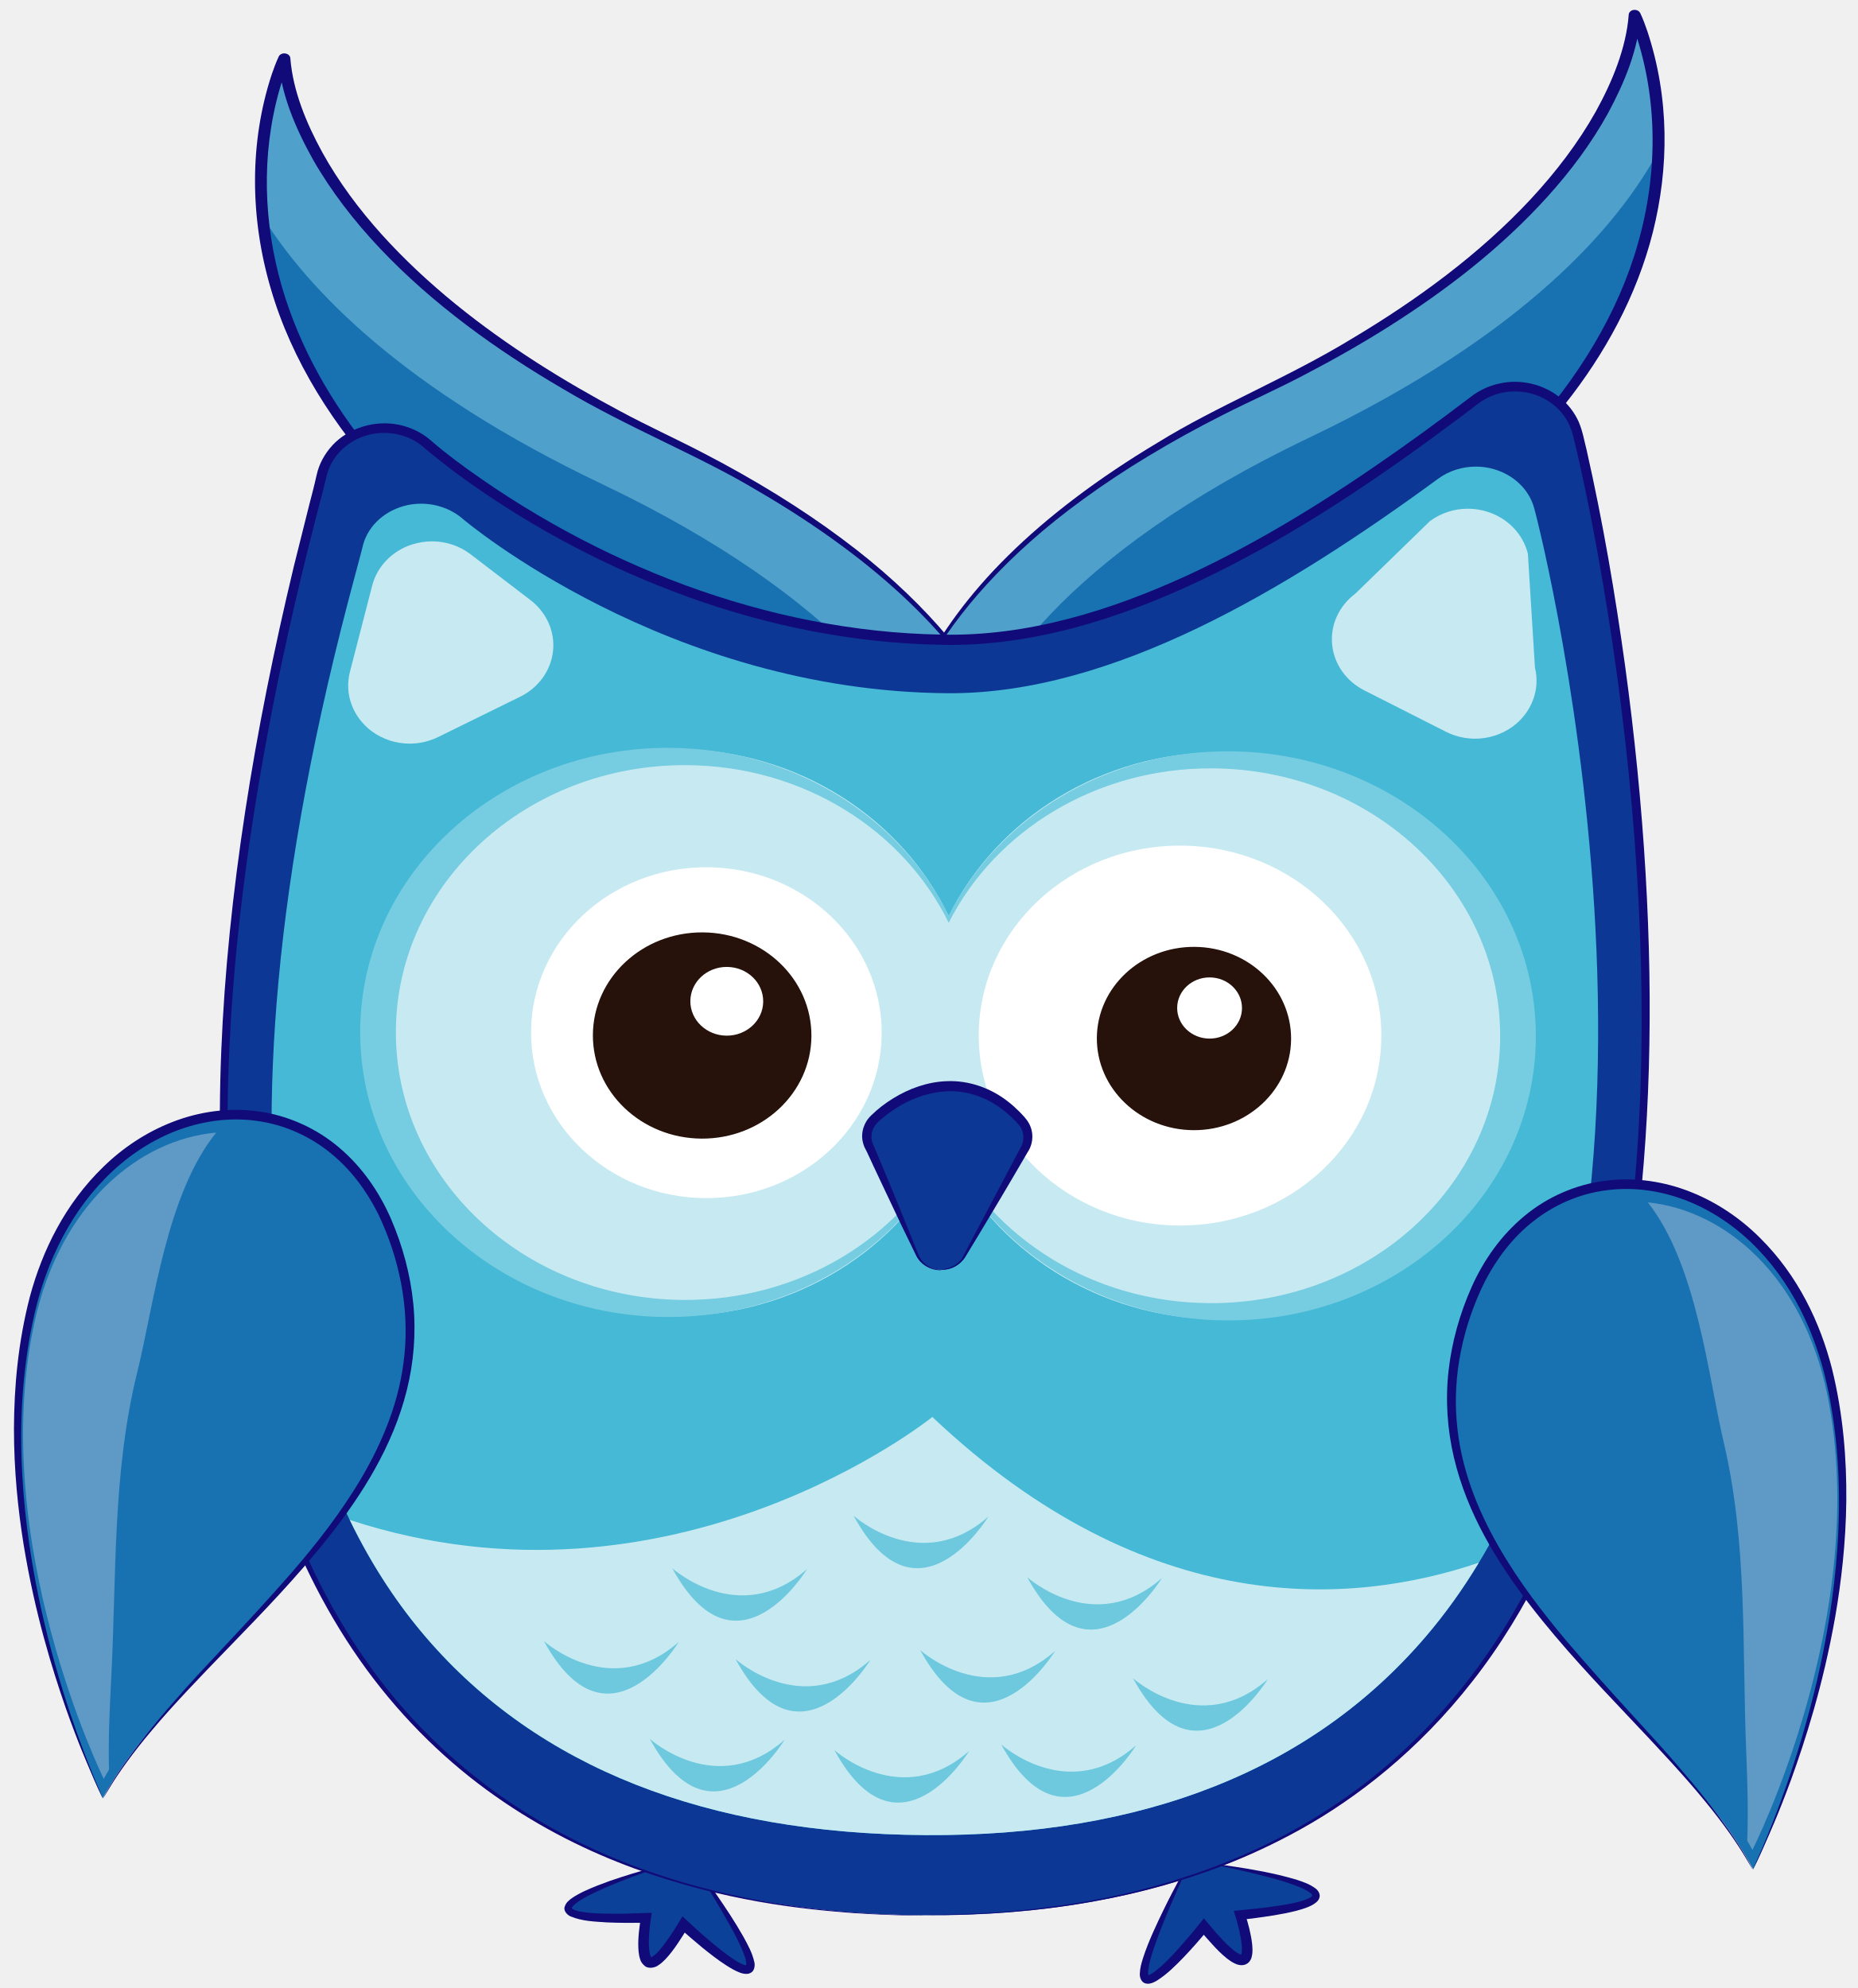
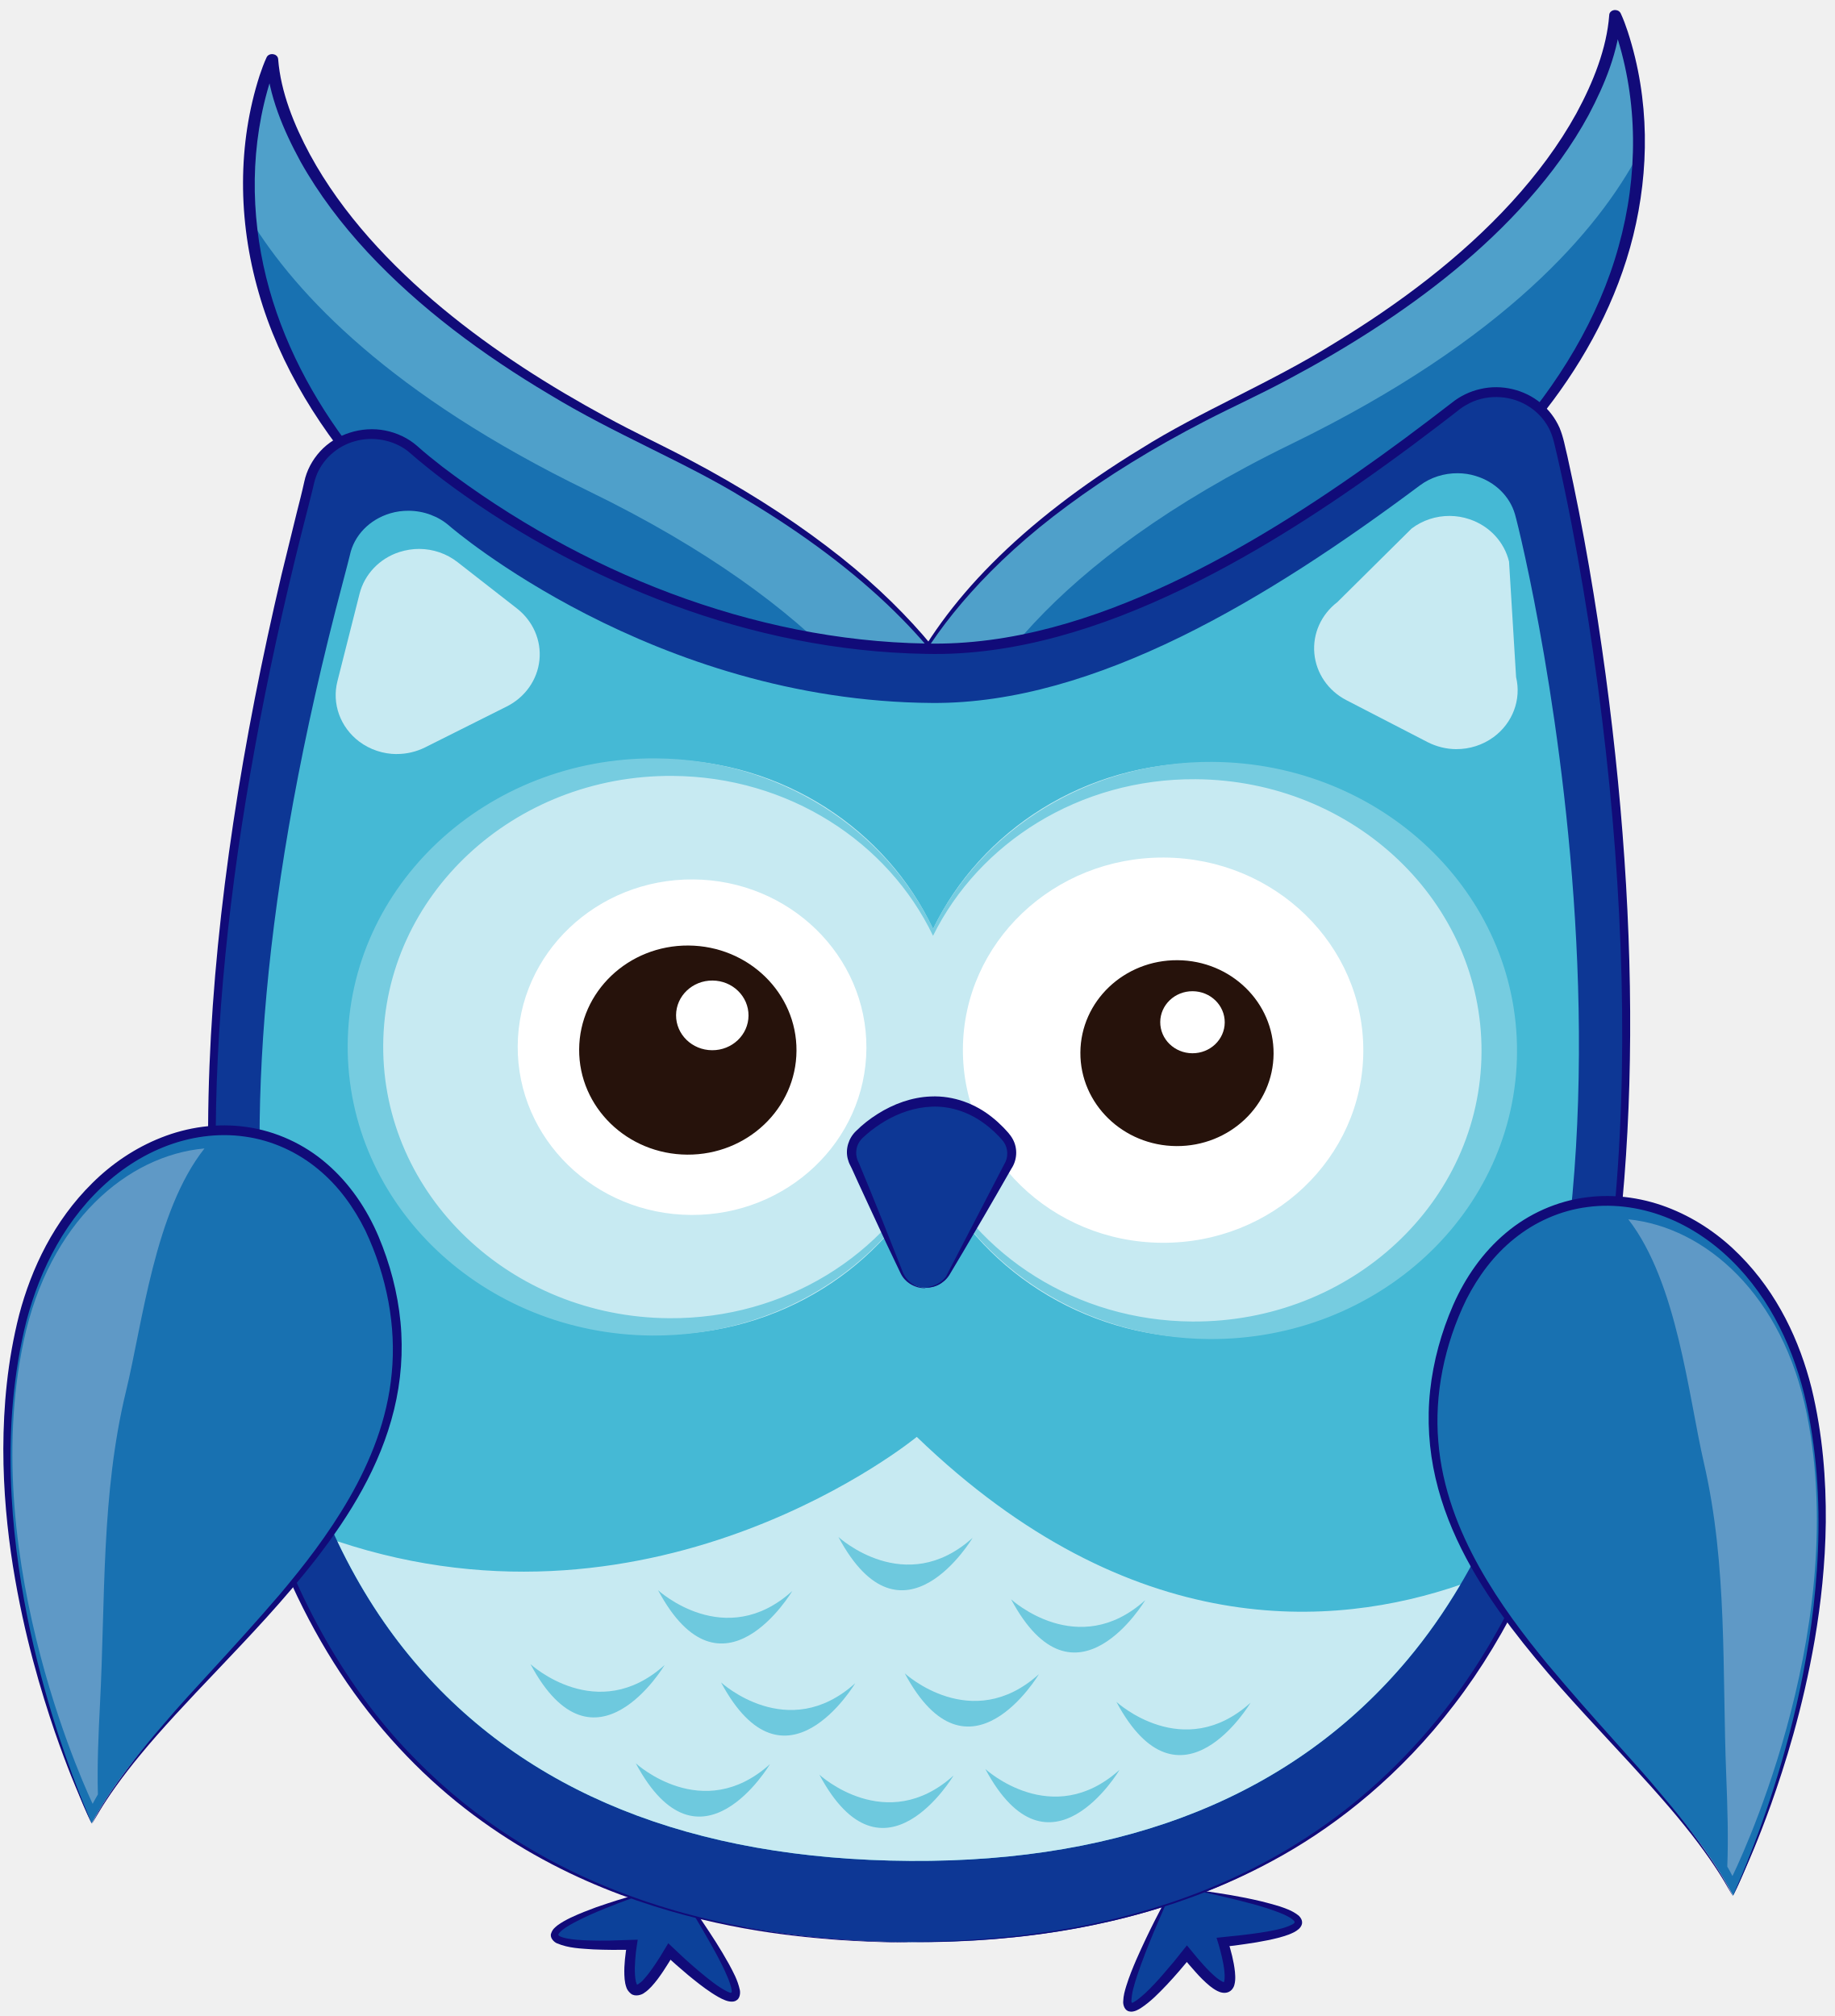
- <svg xmlns="http://www.w3.org/2000/svg" fill="none" height="137" viewBox="0 0 128 137" width="128">
-   <path d="m61.671 53.606s-1.329-13.904 24.77-26.369c26.099-12.465 26.183-26.195 26.183-26.195s15.896 32.492-50.953 52.564z" fill="#4fa0ca" />
-   <path d="m90.21 30.158c-17.114 8.17-22.437 16.956-24.075 22.047 40.357-13.192 47.801-31.037 48.126-41.789-2.783 5.147-9.203 12.648-24.052 19.742z" fill="#1871b1" />
-   <path d="m67.361 51.801c-3.017 1-4.769 1.518-5.414 1.704-.645.186-.184.03 1.19-.403 2.724-.899 9.144-2.897 17.129-6.449 3.984-1.784 8.339-3.976 12.663-6.697 4.316-2.721 8.594-6.003 12.172-9.913 3.579-3.894 6.401-8.456 7.76-13.304 1.376-4.824 1.34-9.901-.163-14.402-.14-.396-.288-.799-.461-1.163l.804-.129c-.191 2.446-1.125 4.659-2.25 6.753-1.15 2.085-2.592 4.011-4.184 5.77-3.192 3.534-6.974 6.432-10.82 8.872-1.923 1.22-3.87 2.321-5.809 3.336-1.93 1.022-3.893 1.887-5.705 2.808-3.642 1.841-6.857 3.795-9.579 5.776-5.486 3.962-8.866 8.086-10.591 11.162-1.742 3.092-2.047 5.048-2.097 5.119-.421 1.845-.335 2.809-.344 2.943.007.142-.105-.53.07-1.863.184-1.325.673-3.328 1.883-5.681 1.194-2.353 3.109-5.058 5.836-7.741 2.718-2.692 6.223-5.354 10.32-7.801 4.064-2.518 8.944-4.454 13.386-7.166 4.483-2.673 8.794-5.836 12.297-9.597 1.743-1.876 3.286-3.896 4.487-6.036 1.175-2.125 2.101-4.424 2.274-6.673v-.024c.018-.189.211-.338.437-.321.167.009.3.097.358.223.198.42.346.823.486 1.235 1.544 4.652 1.49 9.452.384 13.859-1.114 4.415-3.33 8.42-6.053 11.854-2.723 3.442-5.928 6.327-9.171 8.771-3.252 2.443-6.543 4.452-9.657 6.131-6.236 3.365-11.702 5.495-15.509 6.917-3.823 1.414-6.027 2.095-6.128 2.134z" fill="#110b79" />
-   <path d="m70.809 56.599s1.256-13.904-24.908-26.372c-26.173-12.469-26.323-26.199-26.323-26.199s-15.715 32.496 51.231 52.572z" fill="#4fa0ca" />
-   <path d="m70.809 56.599s1.256-13.904-24.908-26.372c-26.173-12.469-26.323-26.199-26.323-26.199s-15.715 32.496 51.231 52.572z" fill="#4fa0ca" />
-   <path d="m18.098 14.953c1.047 10.776 9.569 27.416 47.385 39.963-1.842-5.151-7.395-13.641-24.009-21.559-13.645-6.502-20.212-13.34-23.376-18.405z" fill="#1871b1" />
-   <path d="m65.116 54.795c3.022 1.005 4.775 1.529 5.41 1.73.634.201.159.072-1.228-.331-2.764-.838-9.235-2.756-17.31-6.24-4.029-1.754-8.45-3.912-12.841-6.631-4.383-2.711-8.763-5.991-12.445-9.937-3.682-3.923-6.614-8.559-8.048-13.503-1.45-4.928-1.461-10.107.065-14.748.145-.418.289-.819.484-1.237.085-.181.32-.266.536-.194.159.048.25.167.266.302l-0.0.024c.179 2.228 1.094 4.452 2.202 6.472 1.125 2.036 2.536 3.924 4.098 5.662 3.141 3.477 6.862 6.366 10.653 8.805 1.9 1.22 3.825 2.329 5.743 3.351 1.909 1.03 3.853 1.911 5.679 2.861 3.652 1.886 6.869 3.887 9.592 5.917 5.479 4.052 8.825 8.257 10.504 11.378 1.696 3.137 1.96 5.097 2.01 5.168.432 1.85.334 2.805.325 2.939-.026.142.053-.529-.173-1.849-.226-1.312-.766-3.289-2.023-5.61-1.24-2.321-3.199-4.97-5.951-7.608-2.744-2.638-6.267-5.249-10.376-7.643-4.059-2.457-8.957-4.358-13.508-7.078-4.568-2.665-8.973-5.85-12.58-9.654-1.795-1.898-3.389-3.961-4.638-6.147-1.224-2.202-2.198-4.49-2.4-6.955l.802.131c-.17.362-.323.772-.45 1.166-1.475 4.507-1.42 9.221-.334 13.531 1.095 4.325 3.254 8.271 5.918 11.666 2.673 3.403 5.817 6.289 9.014 8.74 3.205 2.451 6.455 4.484 9.531 6.201 6.169 3.425 11.593 5.629 15.373 7.113 3.797 1.444 5.993 2.168 6.101 2.208z" fill="#110b79" />
-   <path d="m46.243 128.368s-14.765 4.261-1.746 3.819c0 0-1.111 6.625 2.599.45 0 0 9.815 9.148.769-3.99z" fill="#0c419a" />
-   <path d="m47.502 128.582c-1.93-.335-1.52-.309.435-.029.456.619.921 1.261 1.493 2.102.564.824 1.194 1.76 1.79 2.814.289.538.604 1.069.759 1.773.041.189.013.568-.238.701-.227.164-.636.051-.769-.005-.359-.136-.65-.32-.942-.503-.583-.375-1.116-.796-1.649-1.226l-.782-.66-.383-.334c-.067-.063-.025-.024-.042-.032.101-.157-.262.433-.49.763-.253.37-.515.731-.835 1.069-.143.141-.286.29-.488.415-.143.126-.629.296-.929.058-.316-.263-.332-.492-.389-.689-.041-.198-.056-.388-.063-.577-.015-.371.004-.719.04-1.074l.062-.513c.017-.118.017-.102.017-.11l.008-.016h-.025-.008-.075l-.176-.001-.677.003c-.452-.002-.887-.013-1.321-.031-.87-.061-1.689-.074-2.507-.411-.192-.072-.516-.366-.414-.665.102-.308.27-.409.422-.542.311-.228.63-.391.94-.54.621-.288 1.208-.505 1.744-.699 2.154-.737 3.486-1.045 3.52-1.069 1.55-.448.452-.107-1.945.778-.595.225-1.274.49-2.004.809-.361.164-.738.335-1.107.53-.361.195-.764.422-1.0.689-.11.133-.068.149-.001.205.125.08.35.136.568.177.443.082.928.109 1.421.127.493.019.995.014 1.497.01l1.949-.06-.078.505-.052.387-.045.505c-.027.339-.038.679-.015 1.002.007.158.032.316.064.459.016.063.041.126.066.174.025.047.017.024.017.031-.101.063.26-.124.454-.36.286-.306.539-.652.784-1.006l.354-.534.566-.921.798.739.466.422c.316.278.624.54.932.795.616.501 1.24 1.002 1.866 1.314.075.032.158.072.217.088.033.008.042.016.067.008.05-.023.059-.031.051-.149-.04-.293-.164-.617-.287-.91-.256-.602-.553-1.156-.835-1.671-1.15-2.052-2.078-3.487-2.434-4.073z" fill="#110b79" />
-   <path d="m83.138 128.421s15.261 2.232 2.312 3.543c0 0 2.111 6.408-2.506.798 0 0-8.328 10.371-1.373-3.846z" fill="#0c419a" />
-   <path d="m81.931 128.807c1.903-.604 1.391-.394-.269.196-.492 1.134-1.416 3.078-2.174 5.284-.179.552-.375 1.159-.387 1.696.008.11.008.094.041.118.05.001.008.016.168-.07.243-.14.487-.352.731-.564.471-.431.926-.918 1.355-1.413l.649-.746.902-1.107c.698.833.831.992 1.155 1.341.291.317.599.619.906.866.133.103.275.199.392.255.159.064.1.032.108.04-.009.04.051-.11.052-.252.009-.15.002-.308-.014-.466-.032-.324-.096-.656-.17-.972l-.122-.483-.106-.379-.148-.467 1.749-.179c.435-.052.871-.105 1.281-.166.812-.129 1.658-.266 2.237-.57.235-.133.169-.212-.14-.427-.275-.168-.6-.304-.909-.417-.618-.232-1.219-.402-1.762-.547-2.196-.574-3.542-.819-3.583-.835-1.605-.239-.451-.177 2.106.242.635.106 1.362.245 2.155.431.393.097.802.202 1.228.331.417.145.852.274 1.284.6.1.072.249.239.273.428.032.182-.069.379-.212.504-.235.204-.479.297-.713.391-.478.171-.964.286-1.466.386-.494.099-1.005.183-1.507.251l-.77.106-.335.037-.025.008.008.016.008.016.033.11.139.522c.082.348.155.704.194 1.075.016.19.031.372.013.585-.009.102-.026.213-.061.331s-.136.299-.278.393c-.143.102-.327.14-.511.115-.175-.025-.284-.073-.384-.121-.208-.103-.358-.215-.517-.334-.383-.311-.707-.636-1.006-.97l-.449-.5-.108-.127c-.042-.047-.017-.016-.025-.032v-.007l-.008.007c-.008.008.017-.015-.025.024l-.101.118-.413.479c-.278.314-.556.62-.842.918-.572.589-1.119 1.146-1.825 1.6-.092.055-.176.102-.302.156-.142.054-.319.101-.469.06-.334-.049-.449-.452-.431-.673.011-.403.113-.734.216-1.065.205-.646.451-1.229.688-1.772.967-2.158 1.795-3.621 2.126-4.251z" fill="#110b79" />
-   <path d="m63.715 131.988c-16.235-.099-28.643-5.204-36.88-15.179-9.192-11.141-17.557-34.397-5.196-81.962.231-.899.437-1.671.497-1.955.31-1.498 1.455-2.723 2.997-3.179.453-.131.913-.2 1.365-.197 1.113.007 2.206.408 3.029 1.163.141.127 15.084 13.301 35.87 13.428 12.078.074 24.967-7.94 36.212-16.525.807-.619 1.804-.936 2.808-.93.452.003.903.069 1.345.206 1.428.443 2.517 1.531 2.902 2.9.639 2.278 14.333 59.697-8 86.934-8.411 10.244-20.839 15.395-36.949 15.297z" fill="#0d3795" />
-   <path d="m76.539 130.802c-3.367.682-6.07.918-8.095 1.048-2.025.114-3.372.122-4.091.117-1.447-.024-.385.03 2.728-.094 1.556-.069 3.623-.214 6.127-.578 2.503-.356 5.434-.954 8.636-2.008 3.193-1.054 6.666-2.589 10.042-4.85 3.385-2.245 6.649-5.233 9.448-8.895 2.799-3.662 5.084-7.999 6.828-12.733 1.744-4.743 2.971-9.891 3.765-15.271 1.571-10.76 1.475-22.406.292-34.201-.599-5.902-1.466-11.852-2.626-17.765-.293-1.478-.601-2.957-.944-4.427-.188-.735-.3-1.486-.639-2.088-.34-.618-.855-1.15-1.489-1.509-1.25-.742-2.939-.768-4.198-.041-.319.164-.597.399-.916.642l-.933.705-1.882 1.394c-5.05 3.68-10.299 7.106-15.919 9.772-5.587 2.642-11.672 4.563-17.811 4.415-6.064-.1-12.004-1.321-17.496-3.312-5.5-1.992-10.595-4.707-15.142-7.94-1.124-.796-2.256-1.688-3.263-2.546-1.016-.756-2.428-.994-3.651-.646-1.232.332-2.258 1.257-2.675 2.384-.11.284-.162.568-.248.906l-.24.946-.488 1.876c-1.277 4.982-2.377 9.894-3.268 14.721-1.79 9.637-2.776 18.924-2.712 27.625.056 8.685 1.186 16.808 3.543 23.865 2.324 7.057 5.977 12.993 10.292 17.251 4.29 4.306 9.033 6.948 13.08 8.599 4.072 1.652 7.48 2.375 9.811 2.816 2.348.417 3.652.543 3.769.559 4.79.519 7.2.408 7.509.457.318-.006-1.456.07-4.959-.165-3.478-.266-8.778-.803-15.013-3.068-3.096-1.132-6.407-2.739-9.606-5.001-3.198-2.246-6.259-5.178-8.855-8.723-2.596-3.545-4.713-7.695-6.274-12.221-1.578-4.526-2.619-9.427-3.215-14.531-1.184-10.224-.573-21.226 1.134-32.38.854-5.585 1.992-11.207 3.34-16.836l1.055-4.218c.18-.702.368-1.403.523-2.105.164-.765.553-1.481 1.1-2.07 1.095-1.178 2.88-1.735 4.509-1.417.81.155 1.586.515 2.202 1.04.566.501 1.149.955 1.74 1.408 9.576 7.148 21.517 11.832 33.503 12.024 5.972.139 11.721-1.689 16.922-4.073 5.226-2.416 10.021-5.45 14.54-8.636 1.134-.798 2.243-1.605 3.344-2.427l1.638-1.23c.563-.447 1.26-.782 1.988-.935 1.458-.339 3.062.05 4.177.965.566.454 1.006 1.033 1.295 1.674.28.665.377 1.289.54 1.922 1.14 5.036 1.98 10.008 2.653 14.875 1.329 9.735 1.891 19.079 1.637 27.802-.254 8.723-1.332 16.841-3.367 24.029-2.018 7.181-5.042 13.399-8.777 18.153-3.726 4.778-8.004 8.068-11.814 10.192-3.827 2.132-7.138 3.21-9.409 3.867-2.288.641-3.577.854-3.694.893z" fill="#110b79" />
-   <path d="m63.776 126.463c-15.148-.093-26.722-4.672-34.405-13.601-8.58-9.977-16.391-30.797-4.864-73.377.214-.804.402-1.498.462-1.75.284-1.341 1.362-2.431 2.803-2.849.419-.124.846-.176 1.272-.174 1.037.006 2.055.368 2.829 1.036.125.111 14.072 11.905 33.453 12.024 11.267.069 23.289-7.106 33.767-14.787.748-.548 1.679-.835 2.623-.829.418.003.844.06 1.253.189 1.328.395 2.351 1.372 2.711 2.598.599 2.033 13.384 53.454-7.442 77.834-7.844 9.174-19.44 13.777-34.463 13.686z" fill="#45b9d5" />
-   <path d="m120.787 128.822s8.712-17.174 5.447-33.159c-3.266-15.984-20.011-18.937-24.967-5.837-6.453 17.078 13.566 27.614 19.52 38.996z" fill="#1871b1" />
-   <path d="m118.591 125.398c1.294 1.753 1.873 2.854 2.08 3.258.198.404.049.111-.456-.729s-1.417-2.196-2.787-3.854c-1.361-1.667-3.19-3.628-5.292-5.844-2.095-2.223-4.48-4.717-6.721-7.62-2.224-2.896-4.328-6.28-5.241-10.162-.457-1.929-.595-3.959-.374-5.955.222-2.004.777-3.967 1.6-5.817.831-1.85 2.038-3.564 3.635-4.881 1.581-1.317 3.568-2.181 5.594-2.429 2.034-.264 4.09.065 5.901.794 1.819.73 3.418 1.837 4.723 3.14 2.636 2.606 4.155 5.86 4.964 9.007.784 3.171 1.016 6.26.99 9.133-.034 2.873-.343 5.54-.759 7.953-.85 4.819-2.094 8.609-3.03 11.209-.953 2.6-1.622 4.017-1.648 4.088-.594 1.386-.941 2.055-.991 2.133-.051.087.186-.417.619-1.425.849-2.008 2.488-6.072 3.785-11.559.635-2.744 1.181-5.844 1.411-9.19.229-3.338.134-6.931-.58-10.544-.689-3.589-2.215-7.222-4.891-10.01-1.33-1.39-2.937-2.544-4.739-3.282-1.794-.737-3.775-1.042-5.667-.792-1.892.233-3.662 1.02-5.082 2.148-1.437 1.128-2.517 2.582-3.321 4.125-1.55 3.117-2.223 6.508-1.949 9.66.256 3.176 1.426 6.065 2.85 8.56 1.432 2.504 3.108 4.654 4.703 6.559 3.231 3.793 6.074 6.692 7.884 8.851 1.844 2.119 2.748 3.42 2.789 3.475z" fill="#110b79" />
-   <path d="m113.531 82.859c3.395 4.316 4.143 11.916 5.236 16.565 1.647 7.029 1.252 14.117 1.543 21.256.087 2.18.15 4.185.071 6.167.124.214.249.428.356.641 0 0 8.246-16.245 5.16-31.376-1.665-8.15-7.032-12.715-12.366-13.253z" fill="#5f99c6" />
-   <path d="m7.078 123.922s-8.502-17.279-5.042-33.222c3.46-15.943 20.24-18.691 25.036-5.532 6.244 17.155-13.902 27.438-19.994 38.754z" fill="#1871b1" />
-   <path d="m9.309 120.525c-1.316 1.737-1.908 2.831-2.119 3.232-.203.401-.051.11.464-.724.515-.833 1.444-2.178 2.834-3.819 1.382-1.65 3.234-3.589 5.364-5.779 2.121-2.197 4.537-4.662 6.813-7.538 2.259-2.868 4.404-6.226 5.365-10.097.48-1.923.643-3.952.446-5.95-.197-2.007-.729-3.976-1.529-5.836-.808-1.86-1.994-3.589-3.575-4.925-1.565-1.336-3.542-2.224-5.564-2.497-2.031-.289-4.09.015-5.91.722-1.828.707-3.441 1.795-4.762 3.082-2.667 2.573-4.226 5.809-5.073 8.946-.822 3.161-1.092 6.247-1.101 9.12-.001 2.874.276 5.544.662 7.962.79 4.829 1.988 8.634 2.893 11.245.921 2.611 1.573 4.036 1.598 4.108.577 1.393.916 2.066.966 2.145.05.087-.181-.419-.602-1.433-.824-2.018-2.414-6.102-3.643-11.604-.602-2.752-1.11-5.857-1.299-9.206-.189-3.341-.05-6.933.708-10.536.733-3.58 2.302-7.194 5.013-9.949 1.347-1.373 2.968-2.508 4.779-3.224 1.803-.715 3.787-.995 5.676-.723 1.889.256 3.649 1.064 5.056 2.21 1.423 1.146 2.485 2.613 3.27 4.165 1.512 3.136 2.143 6.535 1.831 9.683-.295 3.172-1.501 6.047-2.955 8.524-1.462 2.486-3.165 4.616-4.782 6.501-3.277 3.754-6.155 6.618-7.992 8.754-1.861 2.097-2.781 3.386-2.832 3.441z" fill="#110b79" />
-   <path d="m14.897 78.05c-3.447 4.274-4.288 11.864-5.437 16.5-1.732 7.008-1.424 14.1-1.803 21.235-.114 2.179-.201 4.184-.146 6.166-.127.212-.254.424-.364.637 0 0-8.048-16.345-4.777-31.437 1.764-8.137 7.187-12.628 12.527-13.101z" fill="#5f99c6" />
+ <svg xmlns="http://www.w3.org/2000/svg" fill="none" height="111" viewBox="0 0 101 111" width="101">
+   <path d="m48.424 43.432s-1.057-11.265 19.682-21.363c20.738-10.098 20.804-21.221 20.804-21.221s12.633 26.326-40.486 42.584z" fill="#4fa0ca" />
+   <path d="m71.101 24.436c-13.599 6.618-17.828 13.737-19.129 17.861 32.068-10.685 37.983-25.143 38.24-33.854-2.212 4.169-7.312 10.246-19.111 15.993z" fill="#1871b1" />
+   <path d="m52.945 41.971c-2.398.81-3.789 1.23-4.302 1.38s-.146.025.946-.327c2.164-.728 7.266-2.347 13.611-5.223 3.166-1.445 6.626-3.221 10.062-5.425 3.429-2.204 6.829-4.863 9.672-8.031 2.844-3.155 5.085-6.851 6.165-10.778 1.093-3.908 1.064-8.021-.131-11.668-.111-.321-.229-.648-.367-.943l.639-.105c-.151 1.982-.893 3.775-1.787 5.471-.914 1.689-2.06 3.249-3.325 4.674-2.536 2.862-5.541 5.21-8.597 7.187-1.528.988-3.075 1.881-4.616 2.702-1.534.828-3.093 1.529-4.533 2.274-2.894 1.491-5.449 3.075-7.612 4.679-4.359 3.209-7.045 6.551-8.415 9.043-1.384 2.505-1.626 4.09-1.666 4.147-.335 1.495-.266 2.276-.273 2.384.006.115-.084-.429.055-1.509.146-1.074.534-2.696 1.496-4.603.949-1.907 2.47-4.098 4.637-6.272 2.16-2.18 4.944-4.338 8.2-6.319 3.229-2.039 7.107-3.608 10.636-5.805 3.562-2.165 6.987-4.728 9.77-7.774 1.385-1.52 2.611-3.156 3.565-4.89.934-1.721 1.67-3.584 1.807-5.407l0-.019c.014-.153.168-.274.347-.26.133.007.239.078.285.181.158.34.275.667.386 1 1.227 3.769 1.184 7.658.306 11.228-.885 3.577-2.646 6.822-4.809 9.603-2.163 2.788-4.71 5.126-7.287 7.106-2.584 1.98-5.199 3.607-7.673 4.967-4.955 2.726-9.299 4.451-12.323 5.603-3.038 1.145-4.789 1.697-4.869 1.728z" fill="#110b79" />
+   <path d="m55.686 45.858s.997-11.265-19.795-21.368c-20.799-10.104-20.919-21.228-20.919-21.228s-12.486 26.327 40.714 42.597z" fill="#4fa0ca" />
+   <path d="m55.686 45.858s.997-11.265-19.795-21.368c-20.799-10.104-20.919-21.228-20.919-21.228s-12.486 26.327 40.714 42.597z" fill="#4fa0ca" />
+   <path d="m13.797 12.113c.833 8.73 7.606 22.213 37.657 32.381-1.464-4.173-5.877-11.052-19.08-17.468-10.843-5.269-16.062-10.809-18.577-14.913z" fill="#1871b1" />
+   <path d="m51.162 44.397c2.401.815 3.795 1.239 4.299 1.402s.126.058-.976-.268c-2.196-.679-7.338-2.234-13.756-5.057-3.202-1.421-6.715-3.17-10.204-5.374-3.483-2.197-6.964-4.854-9.89-8.052-2.926-3.179-5.257-6.935-6.396-10.94-1.153-3.993-1.161-8.189.051-11.949.115-.338.23-.664.385-1.002.067-.147.254-.216.426-.157.126.039.199.136.211.244l-0.0.019c.142 1.805.869 3.607 1.75 5.244.894 1.65 2.015 3.179 3.256 4.588 2.496 2.818 5.453 5.158 8.466 7.135 1.51.988 3.04 1.887 4.564 2.715 1.517.835 3.062 1.548 4.513 2.318 2.902 1.528 5.458 3.15 7.622 4.795 4.354 3.283 7.013 6.69 8.347 9.219 1.348 2.542 1.558 4.129 1.597 4.187.343 1.499.266 2.272.258 2.381-.021.115.042-.428-.137-1.498-.18-1.063-.609-2.665-1.608-4.545-.986-1.881-2.542-4.027-4.729-6.164-2.181-2.138-4.98-4.253-8.246-6.193-3.225-1.99-7.118-3.531-10.734-5.735-3.63-2.159-7.131-4.74-9.997-7.822-1.427-1.538-2.693-3.209-3.686-4.981-.973-1.784-1.747-3.638-1.908-5.635l.637.106c-.135.293-.256.625-.358.944-1.171 3.652-1.128 7.471-.264 10.962.87 3.505 2.586 6.701 4.703 9.452 2.124 2.758 4.623 5.095 7.163 7.082 2.547 1.986 5.13 3.634 7.574 5.024 4.902 2.775 9.212 4.561 12.216 5.764 3.017 1.17 4.762 1.757 4.848 1.79z" fill="#110b79" />
+   <path d="m36.167 104.003s-11.732 3.45-1.387 3.093c0 0-.882 5.368 2.065.365 0 0 7.8 7.412.611-3.233z" fill="#0c419a" />
+   <path d="m37.169 104.176c-1.534-.272-1.208-.251.346-.024.363.502.732 1.022 1.186 1.703.448.668.949 1.426 1.422 2.28.23.436.48.866.603 1.436.032.154.011.461-.19.569-.18.133-.505.041-.612-.004-.285-.111-.517-.259-.749-.408-.464-.304-.887-.645-1.31-.993l-.622-.535-.304-.271c-.053-.051-.02-.019-.033-.026.081-.127-.208.351-.389.618-.201.3-.409.593-.663.866-.114.115-.227.235-.388.337-.114.101-.5.24-.738.046-.251-.212-.264-.398-.309-.558-.032-.16-.045-.314-.05-.467-.011-.301.004-.583.032-.87l.049-.416c.014-.096.014-.083.014-.089l.007-.013h-.02-.007-.06l-.14-.001-.538.003c-.359-.003-.705-.011-1.05-.026-.691-.049-1.342-.06-1.992-.333-.153-.058-.41-.296-.329-.539.081-.249.215-.331.335-.439.247-.184.5-.317.747-.437.493-.233.96-.41 1.386-.567 1.712-.597 2.77-.846 2.797-.865 1.232-.363.359-.087-1.546.63-.473.182-1.013.397-1.593.655-.287.133-.587.272-.88.43-.287.158-.607.341-.794.558-.087.108-.054.121-.001.166.099.064.279.11.451.143.352.067.737.088 1.129.103.392.016.791.012 1.19.008l1.549-.048-.062.409-.042.313-.036.41c-.021.274-.03.549-.011.812.006.128.025.256.051.371.013.051.033.103.052.141.02.039.013.019.013.026-.08.051.207-.101.361-.292.228-.248.428-.528.623-.815l.282-.433.45-.746.634.599.37.342c.251.225.496.438.741.644.489.406.986.812 1.483 1.065.06.026.126.058.172.071.027.007.033.013.053.007.04-.019.047-.025.041-.121-.032-.237-.13-.5-.228-.737-.203-.488-.44-.937-.663-1.354-.914-1.663-1.652-2.825-1.935-3.3z" fill="#110b79" />
+   <path d="m65.487 104.049s12.127 1.81 1.838 2.871c0 0 1.678 5.191-1.991.646 0 0-6.617 8.402-1.092-3.116z" fill="#0c419a" />
+   <path d="m64.528 104.361c1.512-.489 1.105-.319-.214.159-.391.918-1.125 2.494-1.727 4.281-.142.447-.298.938-.307 1.373.006.09.006.077.033.097.04 0 .006.012.133-.057.194-.114.387-.286.581-.457.374-.35.736-.744 1.077-1.145l.515-.604.717-.898c.554.676.66.804.917 1.087.231.258.476.502.72.702.106.084.218.161.311.207.126.052.08.026.086.032-.007.032.04-.089.041-.204.007-.122.002-.25-.011-.378-.025-.262-.077-.531-.135-.787l-.097-.391-.085-.308-.117-.378 1.39-.145c.346-.042.692-.085 1.018-.134.645-.105 1.317-.216 1.778-.462.187-.108.134-.172-.111-.346-.218-.136-.477-.246-.723-.337-.491-.189-.969-.326-1.4-.444-1.745-.465-2.814-.664-2.848-.677-1.275-.194-.358-.143 1.674.196.505.086 1.082.199 1.713.35.312.079.637.164.976.268.332.117.677.222 1.021.486.08.059.198.194.217.347.026.148-.055.307-.169.409-.187.165-.38.24-.567.316-.38.138-.766.232-1.165.312-.393.081-.798.149-1.198.204l-.612.086-.266.03-.02.006.007.013.007.013.026.09.111.422c.065.282.123.57.154.871.012.154.025.301.011.474-.007.083-.021.172-.048.268-.027.096-.108.243-.221.319-.114.082-.26.113-.406.093-.139-.02-.226-.059-.305-.098-.166-.084-.285-.174-.411-.271-.304-.252-.562-.515-.8-.786l-.356-.405-.086-.103c-.033-.038-.013-.013-.02-.025v-.007l-.007.007c-.007.006.013-.013-.02.019l-.08.095-.328.388c-.221.255-.442.503-.669.744-.455.477-.89.929-1.45 1.296-.073.044-.14.082-.24.127-.113.044-.253.081-.372.048-.266-.04-.357-.366-.343-.545.009-.327.09-.595.171-.863.163-.523.358-.996.547-1.436.768-1.748 1.427-2.933 1.689-3.443z" fill="#110b79" />
+   <path d="m50.055 106.937c-12.901-.081-22.761-4.218-29.307-12.3-7.305-9.027-13.954-27.869-4.135-66.405.184-.728.347-1.354.395-1.584.246-1.214 1.156-2.206 2.382-2.576.359-.106.725-.162 1.084-.16.884.006 1.753.331 2.407.943.112.103 11.987 10.777 28.504 10.882 9.598.06 19.839-6.432 28.774-13.386.641-.501 1.434-.758 2.231-.753.359.002.718.056 1.069.167 1.135.359 2 1.241 2.306 2.349.507 1.845 11.393 48.367-6.352 70.433-6.683 8.299-16.558 12.472-29.36 12.391z" fill="#0d3795" />
+   <path d="m60.244 105.978c-2.675.552-4.824.743-6.433.848-1.609.093-2.679.099-3.251.095-1.15-.02-.306.024 2.167-.076 1.237-.056 2.879-.174 4.868-.468 1.989-.288 4.319-.772 6.863-1.626 2.538-.854 5.297-2.097 7.98-3.929 2.689-1.819 5.283-4.24 7.507-7.206 2.224-2.967 4.04-6.48 5.425-10.316 1.385-3.842 2.36-8.013 2.991-12.372 1.248-8.717 1.171-18.153.23-27.709-.477-4.781-1.166-9.602-2.089-14.393-.232-1.198-.478-2.395-.75-3.587-.149-.596-.239-1.204-.508-1.692-.27-.501-.679-.932-1.183-1.223-.994-.601-2.336-.623-3.337-.034-.253.133-.474.323-.728.52l-.741.571-1.496 1.129c-4.013 2.981-8.183 5.757-12.649 7.916-4.44 2.14-9.274 3.696-14.153 3.576-4.819-.082-9.539-1.071-13.903-2.685-4.371-1.614-8.419-3.814-12.033-6.434-.893-.645-1.793-1.367-2.593-2.063-.807-.613-1.929-.805-2.902-.524-.979.269-1.794 1.019-2.125 1.931-.088.23-.129.46-.197.734l-.191.766-.388 1.52c-1.014 4.036-1.889 8.016-2.596 11.926-1.422 7.808-2.204 15.332-2.153 22.381.045 7.037.943 13.618 2.817 19.336 1.847 5.718 4.75 10.527 8.18 13.977 3.409 3.489 7.179 5.63 10.395 6.968 3.236 1.338 5.944 1.924 7.797 2.281 1.866.338 2.902.441 2.995.454 3.806.421 5.721.33 5.967.37.253-.004-1.157.057-3.941-.133-2.764-.216-6.976-.652-11.93-2.487-2.461-.917-5.092-2.22-7.633-4.053-2.542-1.819-4.974-4.195-7.037-7.067-2.063-2.872-3.745-6.235-4.987-9.902-1.255-3.667-2.082-7.638-2.556-11.773-.941-8.283-.457-17.197.899-26.234.678-4.525 1.583-9.08 2.653-13.64l.838-3.417c.143-.568.292-1.137.415-1.705.13-.62.439-1.2.874-1.677.87-.954 2.288-1.406 3.583-1.148.644.126 1.26.417 1.75.843.45.406.913.773 1.383 1.141 7.61 5.792 17.099 9.588 26.623 9.744 4.745.113 9.314-1.368 13.446-3.299 4.153-1.957 7.963-4.415 11.554-6.996.901-.647 1.782-1.3 2.657-1.966l1.302-.996c.448-.362 1.001-.633 1.58-.758 1.158-.274 2.433.041 3.319.782.45.367.799.837 1.029 1.356.223.539.3 1.045.429 1.557.906 4.08 1.574 8.108 2.109 12.052 1.057 7.888 1.504 15.458 1.303 22.525-.201 7.067-1.058 13.644-2.674 19.468-1.603 5.817-4.006 10.856-6.973 14.707-2.961 3.87-6.36 6.535-9.388 8.256-3.041 1.727-5.672 2.6-7.476 3.132-1.818.52-2.842.692-2.936.724z" fill="#110b79" />
+   <path d="m50.101 102.46c-12.037-.076-21.235-3.787-27.34-11.021-6.819-8.084-13.027-24.953-3.87-59.45.17-.651.32-1.213.367-1.418.226-1.086 1.082-1.97 2.227-2.308.333-.1.672-.143 1.011-.141.824.005 1.633.298 2.248.839.099.09 11.183 9.646 26.584 9.744 8.953.056 18.506-5.756 26.831-11.978.594-.444 1.333-.676 2.084-.671.332.002.671.049.996.153 1.055.32 1.868 1.112 2.155 2.105.475 1.647 10.639 43.309-5.909 63.06-6.232 7.432-15.447 11.161-27.384 11.086z" fill="#45b9d5" />
+   <path d="m95.402 104.376s6.922-13.914 4.326-26.865c-2.596-12.951-15.902-15.344-19.84-4.731-5.127 13.836 10.782 22.373 15.514 31.596z" fill="#1871b1" />
+   <path d="m93.658 101.602c1.028 1.42 1.488 2.312 1.653 2.639.158.327.039.09-.362-.591-.402-.68-1.126-1.779-2.215-3.122-1.082-1.351-2.535-2.94-4.206-4.735-1.664-1.802-3.56-3.822-5.341-6.175-1.768-2.346-3.44-5.088-4.166-8.233-.363-1.563-.473-3.208-.297-4.825.176-1.624.617-3.214 1.271-4.713.66-1.499 1.619-2.888 2.888-3.954 1.256-1.067 2.835-1.767 4.445-1.968 1.616-.214 3.25.052 4.689.644 1.446.591 2.716 1.488 3.754 2.544 2.095 2.111 3.302 4.748 3.945 7.298.623 2.569.807 5.071.787 7.4-.027 2.328-.273 4.489-.603 6.444-.674 3.904-1.663 6.975-2.407 9.081-.757 2.106-1.289 3.254-1.309 3.312-.472 1.122-.748 1.664-.788 1.728-.04.07.148-.338.492-1.155.674-1.627 1.977-4.919 3.007-9.365.505-2.223.939-4.734 1.12-7.445.183-2.705.107-5.616-.461-8.543-.548-2.908-1.76-5.851-3.887-8.11-1.057-1.126-2.334-2.062-3.766-2.659-1.426-.597-2.999-.844-4.503-.642-1.503.189-2.91.826-4.038 1.74-1.142.914-2 2.092-2.639 3.342-1.231 2.525-1.766 5.273-1.548 7.826.204 2.573 1.134 4.913 2.266 6.936 1.138 2.029 2.47 3.771 3.737 5.314 2.567 3.074 4.827 5.423 6.266 7.172 1.466 1.717 2.184 2.771 2.217 2.816z" fill="#110b79" />
+   <path d="m89.634 67.136c2.698 3.497 3.293 9.654 4.162 13.421 1.309 5.695.996 11.437 1.228 17.221.069 1.766.12 3.391.057 4.996.099.173.197.346.283.52 0 0 6.552-13.162 4.098-25.421-1.324-6.604-5.589-10.302-9.827-10.738z" fill="#5f99c6" />
+   <path d="m5.047 100.397s-6.757-14-4.009-26.917c2.748-12.917 16.082-15.142 19.894-4.48 4.963 13.899-11.046 22.23-15.886 31.397z" fill="#1871b1" />
+   <path d="m6.818 97.645c-1.045 1.407-1.516 2.293-1.684 2.618-.161.326-.04.09.369-.586.409-.675 1.147-1.765 2.252-3.095 1.098-1.336 2.57-2.907 4.262-4.681 1.686-1.78 3.605-3.777 5.413-6.107 1.795-2.324 3.499-5.044 4.262-8.18.382-1.558.511-3.201.354-4.821-.157-1.626-.579-3.221-1.215-4.728-.642-1.507-1.585-2.908-2.841-3.99-1.243-1.083-2.814-1.802-4.422-2.024-1.614-.234-3.25.011-4.696.585-1.452.573-2.734 1.454-3.784 2.497-2.119 2.085-3.358 4.706-4.031 7.248-.653 2.561-.867 5.061-.874 7.389-0 2.328.219 4.492.527 6.451.628 3.912 1.581 6.995 2.299 9.111.732 2.115 1.25 3.27 1.27 3.328.459 1.129.728 1.674.767 1.738.039.071-.144-.34-.478-1.161-.655-1.635-1.918-4.944-2.896-9.402-.479-2.229-.883-4.745-1.033-7.459-.15-2.707-.04-5.617.562-8.536.582-2.901 1.829-5.829 3.983-8.06 1.07-1.113 2.358-2.032 3.798-2.612 1.433-.58 3.009-.806 4.51-.586 1.501.208 2.9.863 4.018 1.791 1.131.928 1.975 2.117 2.599 3.375 1.201 2.541 1.704 5.294 1.456 7.845-.234 2.57-1.192 4.899-2.347 6.907-1.162 2.014-2.515 3.739-3.8 5.266-2.604 3.041-4.891 5.362-6.35 7.092-1.479 1.699-2.21 2.743-2.25 2.788z" fill="#110b79" />
+   <path d="m11.256 63.233c-2.739 3.463-3.407 9.612-4.32 13.368-1.376 5.678-1.131 11.424-1.431 17.205-.09 1.765-.16 3.389-.116 4.995-.101.172-.201.344-.289.516 0 0-6.396-13.243-3.798-25.47 1.402-6.593 5.71-10.231 9.953-10.614z" fill="#5f99c6" />
  <g fill="#c7eaf2">
-     <path d="m28.202 51.247c-.92-.006-1.83-.295-2.588-.853-1.307-.971-1.9-2.57-1.506-4.091l1.534-5.944c.343-1.332 1.387-2.408 2.761-2.841.453-.139.921-.215 1.381-.213.945.006 1.88.311 2.638.892l4.13 3.16c1.107.852 1.693 2.166 1.551 3.507-.142 1.341-.994 2.521-2.253 3.144l-5.663 2.784c-.621.304-1.308.458-1.985.454z" />
-     <path d="m101.602 50.906c.92.006 1.834-.273 2.598-.821 1.319-.955 1.931-2.546 1.556-4.072l-.488-7.851c-.326-1.336-1.357-2.424-2.726-2.875-.451-.153-.919-.227-1.379-.23-.945-.006-1.883.288-2.648.86l-5.141 4.998c-1.118.838-1.72 2.145-1.594 3.488.126 1.343.955 2.532 2.214 3.172l5.629 2.853c.625.312 1.302.474 1.98.478z" />
-     <path d="m84.254 51.841c-8.356-.051-15.578 4.579-18.89 11.286-3.229-6.747-10.394-11.464-18.75-11.515-11.434-.07-20.756 8.621-20.821 19.414-.066 10.793 9.149 19.597 20.583 19.667 8.356.051 15.578-4.579 18.89-11.286 3.229 6.747 10.394 11.464 18.75 11.515 11.434.07 20.755-8.621 20.821-19.414s-9.149-19.597-20.583-19.667z" />
+     <path d="m21.827 41.519c-.731-.005-1.454-.239-2.057-.691-1.039-.787-1.51-2.082-1.197-3.315l1.218-4.816c.272-1.079 1.102-1.95 2.194-2.302.36-.113.732-.174 1.098-.172.751.005 1.494.253 2.096.723l3.282 2.56c.88.69 1.346 1.755 1.233 2.841-.113 1.087-.79 2.042-1.79 2.547l-4.5 2.255c-.493.246-1.039.371-1.577.367z" />
+     <path d="m80.155 41.247c.731.005 1.457-.221 2.064-.665 1.048-.774 1.534-2.063 1.236-3.299l-.388-6.361c-.26-1.083-1.079-1.964-2.166-2.329-.358-.124-.73-.184-1.096-.186-.751-.005-1.497.234-2.104.697l-4.085 4.049c-.888.679-1.366 1.738-1.266 2.826s.759 2.052 1.76 2.57l4.473 2.312c.497.253 1.035.384 1.573.387z" />
+     <path d="m66.371 42.004c-6.64-.042-12.379 3.709-15.01 9.142-2.567-5.466-8.261-9.289-14.901-9.331-9.086-.057-16.492 6.984-16.544 15.728-.052 8.744 7.271 15.878 16.357 15.935 6.64.042 12.379-3.709 15.01-9.142 2.567 5.466 8.261 9.289 14.9 9.331 9.086.057 16.492-6.984 16.544-15.728.052-8.744-7.271-15.878-16.357-15.935z" />
  </g>
-   <path d="m84.725 51.773c-8.565-.052-15.963 4.593-19.358 11.33-3.313-6.771-10.653-11.513-19.219-11.566-11.719-.071-21.266 8.65-21.332 19.482s9.374 19.669 21.093 19.741c8.565.052 15.963-4.593 19.358-11.33 3.313 6.771 10.653 11.513 19.219 11.566 11.719.072 21.266-8.65 21.332-19.482.066-10.832-9.374-19.669-21.092-19.741zm-1.403 38.031c-8.047-.049-14.945-4.497-18.052-10.864-3.184 6.321-10.136 10.692-18.183 10.643-11.008-.067-19.874-8.372-19.812-18.549.062-10.177 9.037-18.373 20.037-18.305 8.047.049 14.945 4.497 18.052 10.864 3.192-6.328 10.145-10.691 18.183-10.643 11.008.067 19.873 8.372 19.811 18.549-.054 10.177-9.029 18.373-20.036 18.305z" fill="#76cce0" />
-   <path d="m60.747 71.239c-.038 6.3-5.481 11.367-12.148 11.327-6.675-.041-12.047-5.174-12.009-11.474.038-6.3 5.481-11.367 12.148-11.327 6.667.041 12.047 5.174 12.009 11.474z" fill="#fff" />
-   <path d="m95.17 71.45c-.044 7.232-6.286 13.052-13.948 13.005-7.662-.047-13.832-5.943-13.788-13.175.044-7.232 6.295-13.052 13.948-13.005 7.662.047 13.833 5.943 13.789 13.175z" fill="#fff" />
-   <path d="m48.334 78.466c4.158.025 7.547-3.135 7.571-7.06.024-3.924-3.327-7.126-7.485-7.152s-7.547 3.135-7.571 7.06c-.024 3.924 3.327 7.126 7.485 7.152z" fill="#26120b" />
-   <path d="m50.059 71.371c1.386.009 2.516-1.045 2.524-2.353.008-1.308-1.109-2.375-2.495-2.384-1.386-.009-2.516 1.045-2.524 2.353s1.109 2.375 2.495 2.384z" fill="#fff" />
-   <path d="m82.224 77.884c3.696.022 6.709-2.787 6.73-6.275.021-3.488-2.957-6.334-6.653-6.357-3.696-.023-6.709 2.787-6.73 6.275-.021 3.488 2.957 6.334 6.653 6.357z" fill="#26120b" />
-   <path d="m85.571 69.479c-.007 1.161-1.008 2.102-2.246 2.094-1.23-.007-2.228-.953-2.22-2.122.007-1.161 1.008-2.102 2.246-2.094 1.238.007 2.228.961 2.22 2.122z" fill="#fff" />
-   <path d="m64.842 87.514c-.652-.02-1.244-.355-1.559-.894l-3.325-7.466c-.381-.658-.276-1.47.263-2.02.236-.235 2.365-2.307 5.284-2.289 1.271.008 3.143.43 4.895 2.406.507.572.569 1.385.155 2.022l-4.111 7.42c-.338.511-.933.823-1.569.819-.008 0-.025-0-.033-0z" fill="#0d3795" />
-   <path d="m66.066 87.102c-.395.313-.772.366-.973.389-.209.007-.276.006-.217-.009.059-.015.234-.022.502-.107.26-.085.612-.265.882-.618l4.028-7.618.008-.008v-.008c.296-.464.283-1.088-.041-1.532-.374-.46-.898-.937-1.414-1.296-1.066-.756-2.36-1.151-3.599-1.088-1.146.048-2.244.428-3.184.968-.47.274-.907.579-1.302.916-.202.172-.378.329-.488.502-.118.181-.195.378-.213.583-.026.205-.003.41.063.608.041.111.066.15.14.317l.14.332.536 1.274.948 2.295 1.351 3.348c.296.807.906.969.889.992.451.192.71.162.735.186.034 0-.151.038-.51-.043-.343-.089-.91-.321-1.224-.955l-1.008-2.075-1.247-2.637-.694-1.473-.355-.768c-.058-.119-.124-.277-.182-.372-.083-.15-.14-.301-.181-.467-.172-.656.059-1.397.572-1.876.455-.447.959-.831 1.504-1.167 1.083-.672 2.366-1.138 3.671-1.186 1.607-.077 3.134.524 4.241 1.4.283.215.541.453.782.692.233.246.474.469.664.809.364.65.292 1.439-.096 2.005l.009-.016c-1.344 2.313-2.494 4.24-3.313 5.601l-.963 1.589c-.228.37-.455.495-.463.51z" fill="#110b79" />
-   <path d="m29.381 112.863c7.683 8.929 19.257 13.508 34.405 13.6 15.023.092 26.611-4.511 34.454-13.693 1.356-1.587 2.563-3.285 3.644-5.078-8.7 2.947-22.785 4.021-37.647-10.044 0 0-17.821 14.395-40.136 7.098 1.594 3.286 3.418 5.958 5.279 8.117z" fill="#c7eaf2" />
+   <path d="m66.744 41.949c-6.806-.043-12.684 3.72-15.382 9.178-2.633-5.486-8.466-9.329-15.273-9.371-9.312-.059-16.898 7.007-16.95 15.783-.052 8.776 7.45 15.937 16.762 15.995 6.806.043 12.684-3.72 15.382-9.178 2.633 5.486 8.466 9.329 15.273 9.372 9.312.059 16.898-7.007 16.95-15.783s-7.45-15.937-16.762-15.995zm-1.113 30.813c-6.394-.04-11.877-3.644-14.345-8.803-2.53 5.121-8.054 8.662-14.448 8.621-8.747-.055-15.793-6.784-15.744-15.029s7.18-14.885 15.921-14.83c6.394.04 11.877 3.644 14.345 8.803 2.536-5.127 8.061-8.662 14.448-8.621 8.747.055 15.793 6.784 15.744 15.029-.042 8.245-7.174 14.885-15.921 14.83z" fill="#76cce0" />
+   <path d="m47.693 57.718c-.03 5.104-4.355 9.21-9.652 9.176-5.304-.034-9.573-4.193-9.543-9.297.03-5.104 4.355-9.21 9.652-9.176 5.298.033 9.573 4.193 9.543 9.297z" fill="#fff" />
+   <path d="m75.045 57.891c-.035 5.859-4.995 10.574-11.083 10.536s-10.992-4.816-10.958-10.675 5.001-10.574 11.083-10.536c6.088.038 10.992 4.816 10.958 10.675z" fill="#fff" />
+   <path d="m37.828 63.574c3.304.021 5.997-2.54 6.016-5.719s-2.644-5.774-5.948-5.795-5.997 2.54-6.016 5.719c-.019 3.179 2.644 5.774 5.948 5.795z" fill="#26120b" />
+   <path d="m39.198 57.825c1.101.007 1.999-.847 2.005-1.906.006-1.06-.881-1.925-1.983-1.931-1.101-.007-1.999.847-2.005 1.906-.006 1.06.881 1.925 1.983 1.931z" fill="#fff" />
+   <path d="m64.758 63.103c2.937.018 5.331-2.257 5.348-5.084.017-2.826-2.35-5.132-5.287-5.151s-5.331 2.257-5.348 5.084c-.017 2.826 2.35 5.132 5.287 5.151z" fill="#26120b" />
+   <path d="m67.417 56.295c-.005.94-.801 1.703-1.785 1.697-.977-.006-1.77-.772-1.765-1.719.005-.94.801-1.703 1.785-1.697.984.006 1.77.779 1.765 1.719z" fill="#fff" />
+   <path d="m50.945 70.904c-.518-.016-.989-.288-1.239-.724l-2.643-6.049c-.303-.533-.219-1.191.209-1.636.187-.191 1.879-1.869 4.199-1.854 1.01.006 2.497.348 3.89 1.95.403.463.452 1.122.123 1.638l-3.266 6.011c-.268.414-.742.667-1.247.664-.007 0-.02-0-.027-0z" fill="#0d3795" />
+   <path d="m51.917 70.571c-.314.254-.613.297-.773.315-.166.005-.219.005-.173-.007s.186-.018.399-.087c.206-.069.486-.214.701-.501l3.2-6.172.007-.006v-.006c.235-.376.225-.881-.033-1.241-.297-.373-.713-.759-1.124-1.05-.847-.613-1.876-.933-2.86-.882-.911.039-1.784.347-2.53.784-.373.222-.721.469-1.035.742-.16.14-.301.267-.388.407-.094.146-.155.306-.169.472-.021.166-.002.333.05.493.033.09.052.122.112.257l.111.269.426 1.033.753 1.86 1.074 2.713c.235.654.72.785.706.804.358.156.564.132.584.151.027 0-.12.031-.405-.035-.272-.072-.723-.26-.973-.774l-.801-1.681-.991-2.136-.551-1.193-.282-.622c-.046-.096-.098-.225-.144-.302-.066-.122-.112-.244-.144-.378-.136-.532.047-1.132.454-1.52.361-.362.762-.673 1.195-.946.861-.545 1.88-.922 2.917-.96 1.277-.062 2.49.425 3.37 1.134.225.174.43.367.622.56.185.2.377.38.528.656.289.526.232 1.166-.076 1.624l.007-.013c-1.068 1.874-1.981 3.435-2.632 4.538l-.765 1.287c-.181.299-.361.401-.368.413z" fill="#110b79" />
+   <path d="m22.767 91.439c6.106 7.235 15.303 10.945 27.34 11.021 11.938.075 21.146-3.654 27.378-11.092 1.078-1.285 2.036-2.661 2.896-4.114-6.914 2.387-18.106 3.257-29.916-8.14 0 0-14.161 11.662-31.893 5.748 1.267 2.663 2.717 4.827 4.195 6.577z" fill="#c7eaf2" />
  <g fill="#6ec9de">
-     <path d="m46.315 108.068s4.625 4.182 9.293.057c0 0-4.876 8.055-9.293-.057z" />
-     <path d="m58.809 104.45s4.625 4.181 9.293.057c0 0-4.876 8.055-9.293-.057z" />
-     <path d="m70.769 108.685s4.625 4.181 9.293.056c0 0-4.875 8.047-9.293-.056z" />
-     <path d="m63.402 113.716s4.625 4.181 9.293.057c0 0-4.876 8.047-9.293-.057z" />
-     <path d="m50.676 114.333s4.625 4.181 9.293.057c0 0-4.876 8.047-9.293-.057z" />
-     <path d="m57.486 120.604s4.625 4.182 9.293.057c0 0-4.876 8.055-9.293-.057z" />
-     <path d="m78.062 115.652s4.625 4.182 9.293.057c0 0-4.876 8.047-9.293-.057z" />
-     <path d="m37.475 113.092s4.625 4.181 9.293.056c0 0-4.876 8.056-9.293-.056z" />
-     <path d="m68.984 120.217s4.625 4.181 9.293.056c.008.001-4.867 8.048-9.293-.056z" />
-     <path d="m44.77 119.831s4.625 4.181 9.293.057c0 0-4.867 8.055-9.293-.057z" />
+     <path d="m36.225 87.557s3.676 3.388 7.385.046c0 0-3.874 6.526-7.385-.046z" />
+     <path d="m46.153 84.626s3.676 3.388 7.385.047c0 0-3.874 6.526-7.385-.047z" />
+     <path d="m55.657 88.057s3.676 3.388 7.385.046c0 0-3.874 6.519-7.385-.046z" />
+     <path d="m49.804 92.133s3.676 3.388 7.385.046c0 0-3.874 6.519-7.385-.046z" />
+     <path d="m39.691 92.632s3.676 3.388 7.385.046c0 0-3.874 6.519-7.385-.046z" />
+     <path d="m45.104 97.714s3.676 3.388 7.385.046c0 0-3.874 6.526-7.385-.046z" />
+     <path d="m61.454 93.704s3.676 3.388 7.385.047c0 0-3.874 6.52-7.385-.047z" />
+     <path d="m29.201 91.627s3.676 3.388 7.385.047c0 0-3.874 6.526-7.385-.047z" />
+     <path d="m54.239 97.401s3.676 3.387 7.385.047c.007 0-3.867 6.52-7.385-.047z" />
+     <path d="m34.998 97.087s3.676 3.388 7.385.047c0 0-3.867 6.526-7.385-.047z" />
  </g>
</svg>
